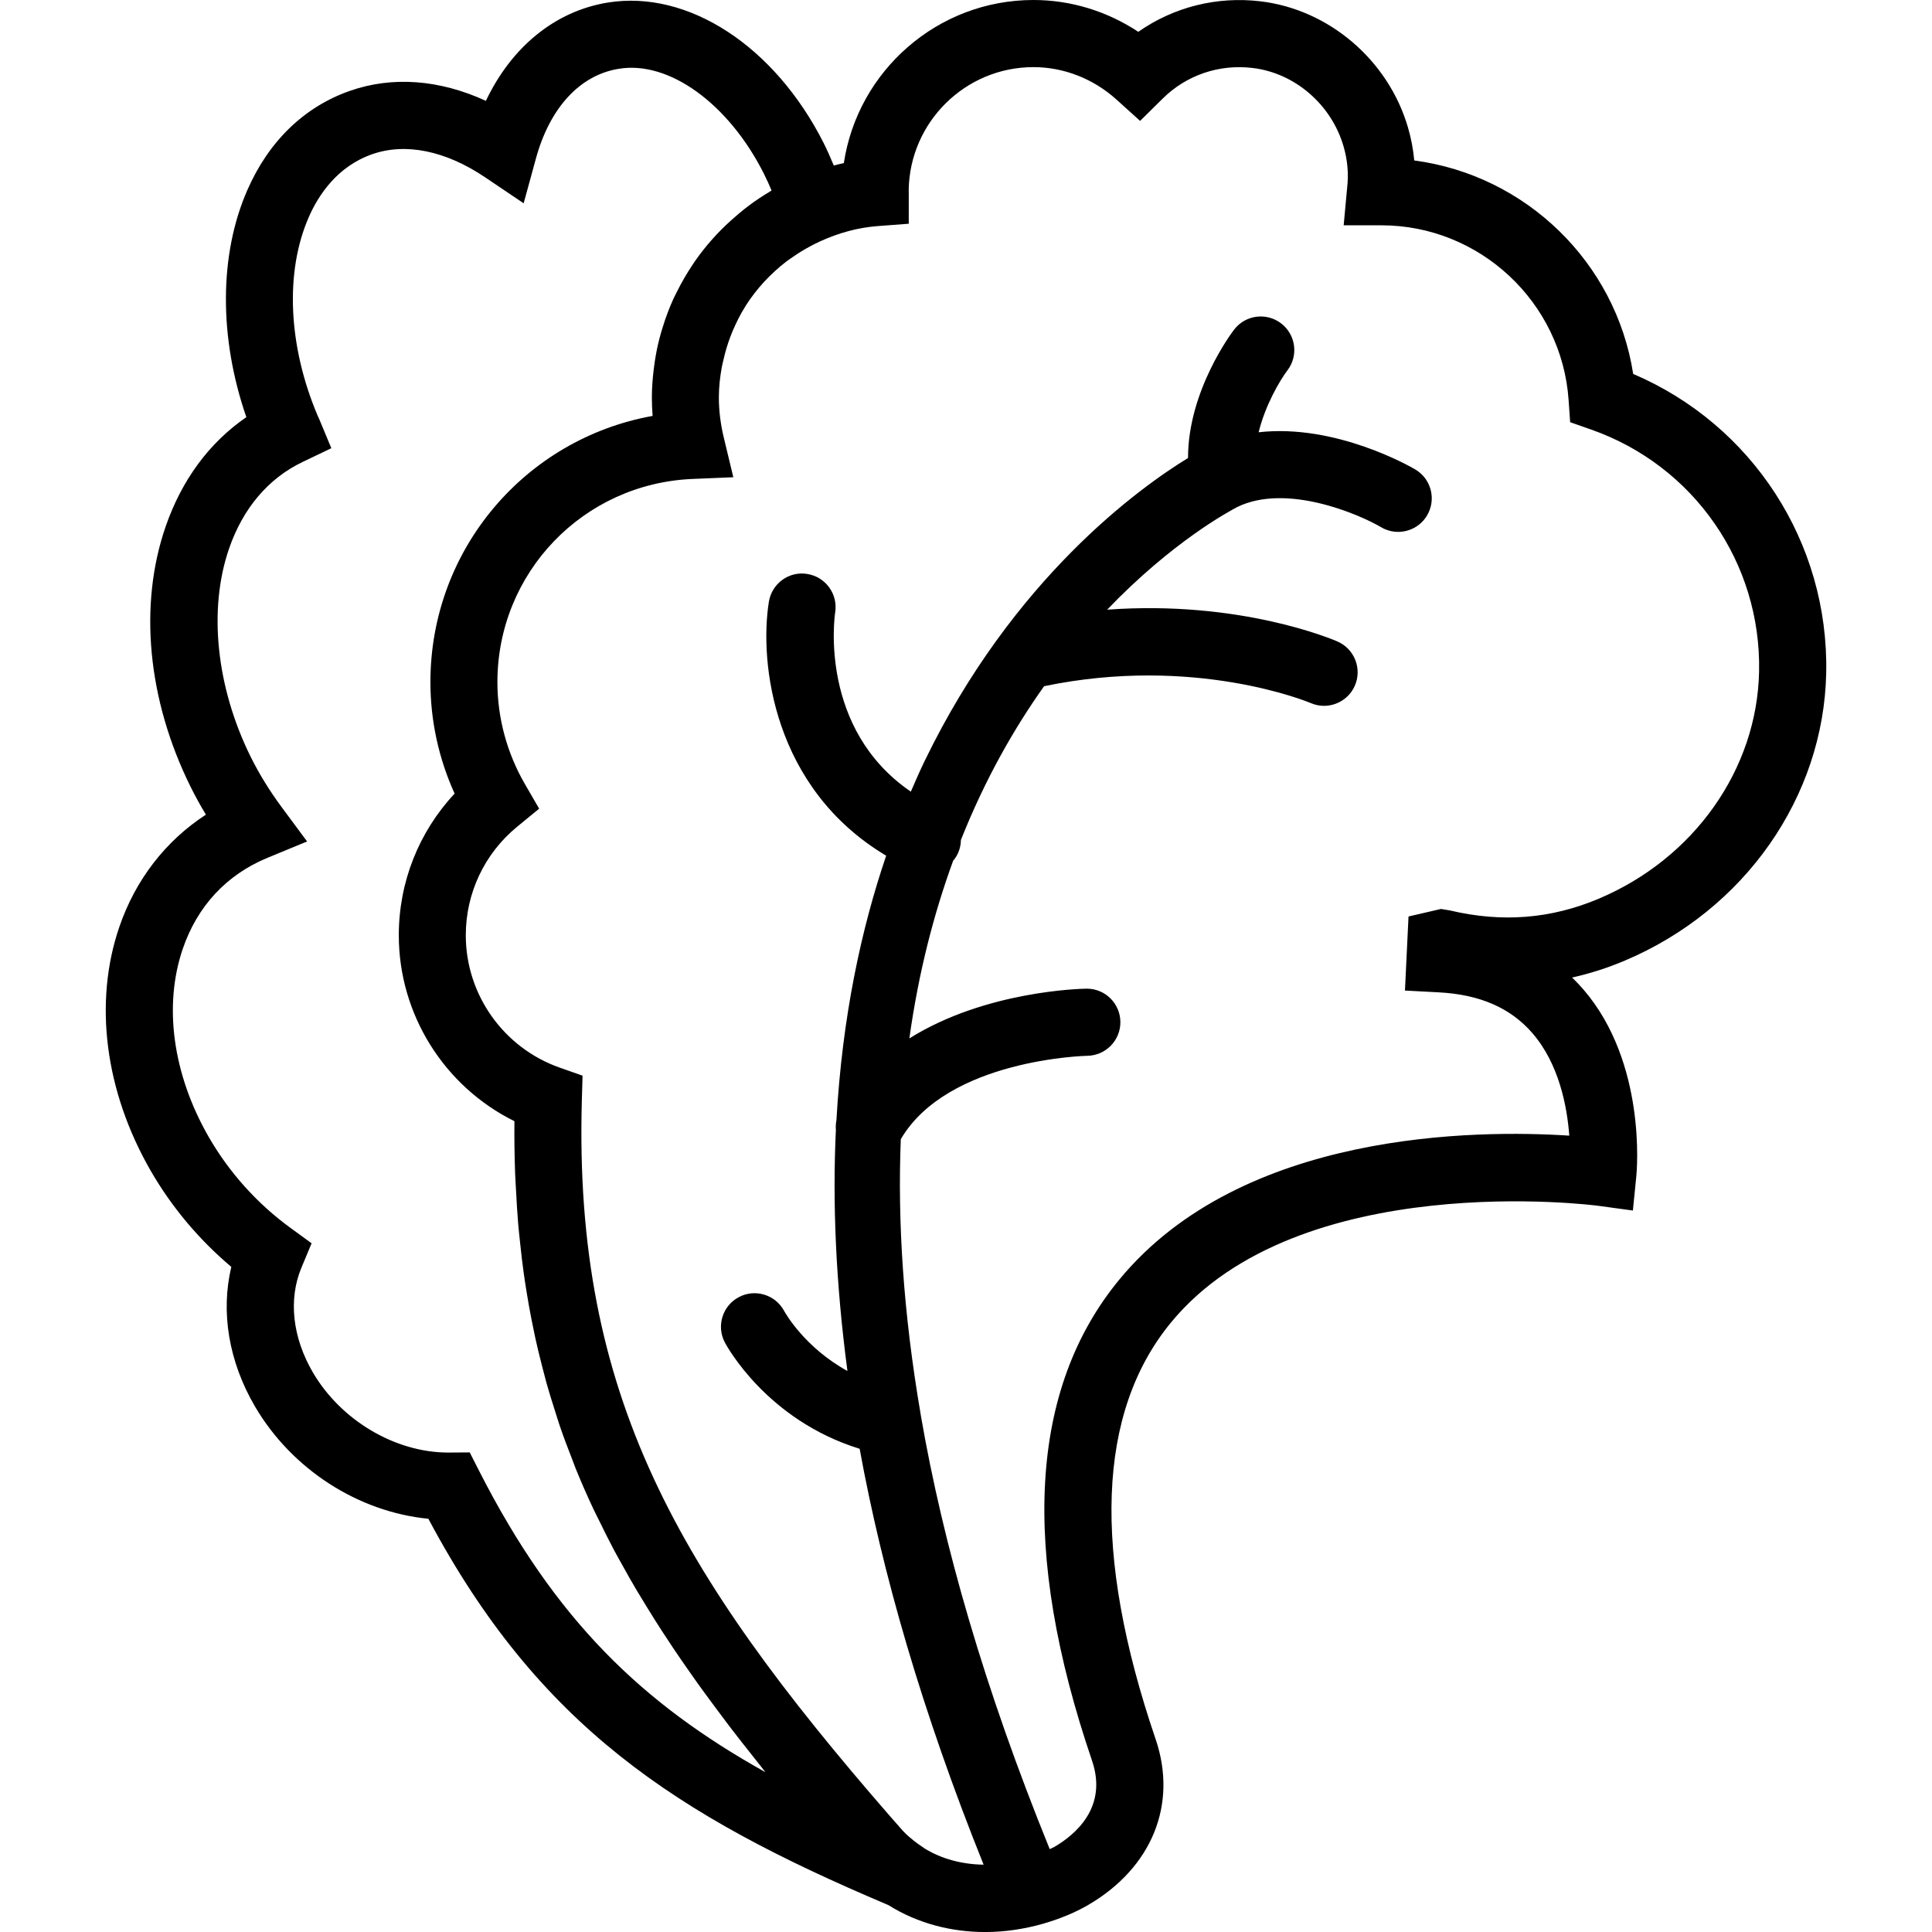
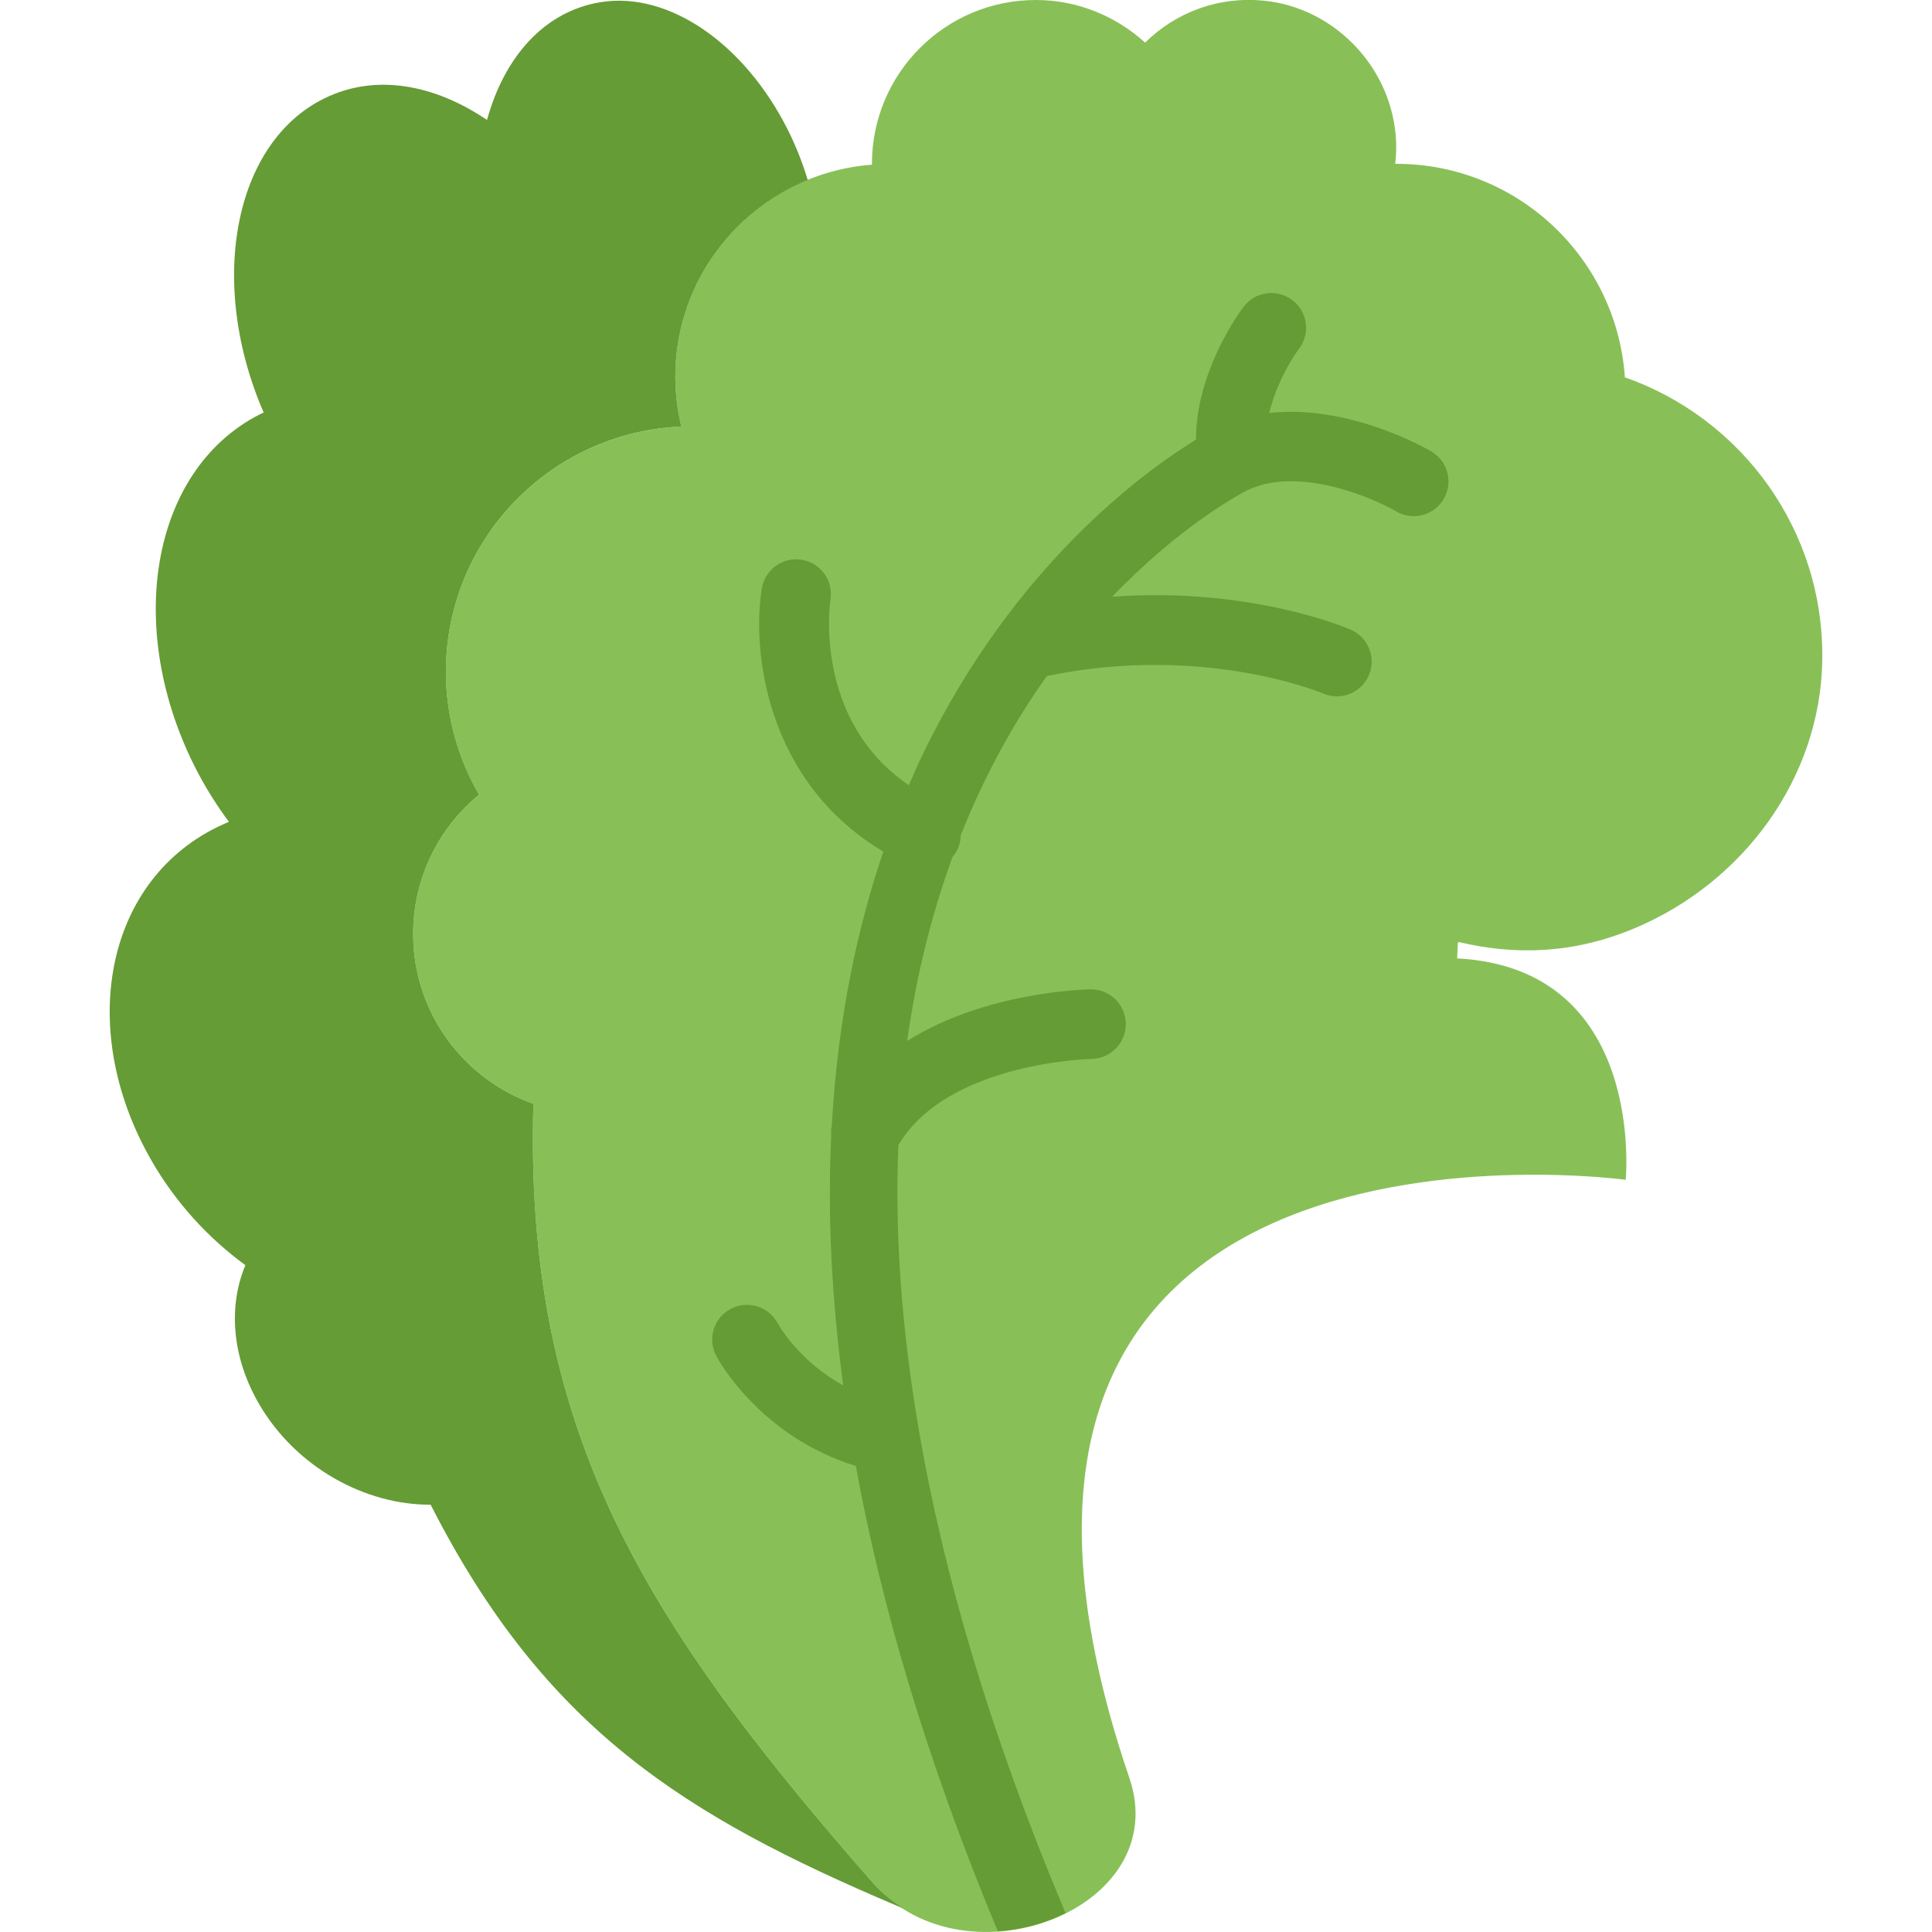
- <svg xmlns="http://www.w3.org/2000/svg" version="1.1" id="Capa_1" x="0px" y="0px" viewBox="0 0 57.563 57.563" style="enable-background:new 0 0 57.563 57.563;" xml:space="preserve">
-   <path d="M54.411,20.052c0.08-3.894-2.207-7.397-5.751-8.911c-0.517-3.323-3.195-5.92-6.523-6.36  c-0.03-0.331-0.093-0.661-0.188-0.987c-0.587-2.004-2.354-3.513-4.395-3.755c-1.304-0.155-2.591,0.174-3.639,0.909  C32.984,0.332,31.901,0,30.791,0c-2.859,0-5.235,2.112-5.649,4.858c-0.102,0.021-0.2,0.05-0.3,0.074  c-0.094-0.227-0.191-0.451-0.301-0.669C23.08,1.371,20.5-0.31,18.109,0.076c-1.569,0.255-2.869,1.321-3.632,2.929  c-1.38-0.635-2.788-0.743-4.06-0.295C9.06,3.188,8.006,4.209,7.369,5.664c-0.845,1.928-0.846,4.407-0.029,6.765  c-1.101,0.756-1.924,1.867-2.405,3.26c-0.809,2.339-0.539,5.161,0.74,7.746c0.14,0.282,0.293,0.562,0.46,0.837  c-1.201,0.781-2.1,1.939-2.582,3.352c-0.766,2.242-0.427,4.884,0.93,7.246c0.623,1.085,1.448,2.068,2.409,2.876  c-0.321,1.344-0.078,2.821,0.704,4.158c1.101,1.878,3.081,3.144,5.167,3.347c3.286,6.171,7.363,8.821,13.637,11.481l0.07,0.03  c0.882,0.553,1.888,0.802,2.883,0.802c0.591,0,1.174-0.091,1.724-0.247c0.009-0.003,0.018-0.002,0.027-0.005  c0.004-0.002,0.007-0.005,0.011-0.007c0.468-0.137,0.914-0.318,1.31-0.549c1.898-1.108,2.667-3.001,2.006-4.939  c-1.896-5.563-1.742-9.741,0.459-12.415c3.809-4.627,12.646-3.49,12.733-3.475l1.028,0.14l0.103-1.032  c0.014-0.136,0.309-3.358-1.571-5.547c-0.109-0.127-0.224-0.248-0.343-0.363c0.531-0.118,1.057-0.286,1.573-0.505  C51.98,27.112,54.335,23.75,54.411,20.052z M14.275,43.824l-0.28-0.55l-0.617,0.004c-0.009,0-0.018,0-0.026,0  c-1.575,0-3.192-0.956-4.029-2.386c-0.61-1.042-0.735-2.179-0.343-3.12l0.304-0.729l-0.638-0.465  c-0.983-0.716-1.823-1.651-2.429-2.706c-1.069-1.863-1.351-3.906-0.771-5.604c0.434-1.27,1.305-2.206,2.519-2.708l1.185-0.489  l-0.763-1.029c-0.357-0.483-0.667-0.986-0.919-1.495c-1.027-2.076-1.268-4.396-0.642-6.205c0.414-1.2,1.172-2.092,2.19-2.578  l0.856-0.41l-0.365-0.877l-0.044-0.095c-0.879-2.076-0.978-4.283-0.262-5.915c0.285-0.651,0.844-1.505,1.881-1.87  c0.998-0.352,2.191-0.108,3.366,0.682l1.154,0.778l0.368-1.343c0.414-1.506,1.31-2.477,2.46-2.663  c1.499-0.255,3.275,1.037,4.324,3.113c0.084,0.167,0.162,0.337,0.234,0.511c-0.023,0.013-0.042,0.03-0.065,0.043  c-0.205,0.122-0.404,0.254-0.595,0.396c-0.115,0.084-0.223,0.174-0.332,0.265c-0.073,0.061-0.144,0.124-0.214,0.187  c-0.402,0.361-0.759,0.763-1.066,1.202c-0.023,0.033-0.044,0.066-0.067,0.099c-0.177,0.262-0.335,0.534-0.476,0.817  c-0.035,0.069-0.071,0.138-0.104,0.208c-0.061,0.134-0.117,0.269-0.17,0.407c-0.056,0.144-0.104,0.29-0.15,0.438  c-0.038,0.123-0.076,0.245-0.107,0.371c-0.055,0.215-0.098,0.434-0.132,0.656c-0.012,0.081-0.023,0.161-0.033,0.243  c-0.033,0.274-0.055,0.551-0.055,0.833c0,0.183,0.008,0.366,0.022,0.552c-3.79,0.682-6.62,3.975-6.62,7.932  c0,1.144,0.247,2.278,0.721,3.321c-1.065,1.139-1.663,2.638-1.663,4.22c0,2.364,1.358,4.508,3.445,5.54  c-0.005,0.535,0.003,1.056,0.021,1.567c0.006,0.167,0.019,0.329,0.027,0.494c0.017,0.34,0.037,0.679,0.065,1.01  c0.016,0.189,0.038,0.374,0.057,0.56c0.031,0.299,0.065,0.596,0.106,0.887c0.026,0.19,0.056,0.379,0.086,0.566  c0.045,0.28,0.094,0.557,0.148,0.831c0.036,0.185,0.074,0.369,0.114,0.552c0.06,0.273,0.126,0.544,0.195,0.812  c0.044,0.173,0.088,0.346,0.135,0.517c0.079,0.281,0.165,0.558,0.254,0.833c0.048,0.151,0.094,0.304,0.145,0.454  c0.113,0.331,0.237,0.658,0.365,0.984c0.035,0.089,0.066,0.181,0.102,0.27c0.167,0.412,0.346,0.821,0.537,1.226  c0.054,0.115,0.114,0.229,0.17,0.343c0.141,0.29,0.284,0.579,0.437,0.867c0.082,0.154,0.17,0.308,0.256,0.463  c0.137,0.247,0.275,0.494,0.421,0.739c0.099,0.167,0.202,0.334,0.304,0.5c0.143,0.233,0.289,0.466,0.44,0.699  c0.111,0.172,0.225,0.344,0.34,0.516c0.155,0.231,0.314,0.462,0.477,0.694c0.12,0.172,0.241,0.344,0.366,0.516  c0.171,0.236,0.348,0.474,0.526,0.712c0.127,0.169,0.251,0.338,0.382,0.508c0.194,0.253,0.397,0.509,0.6,0.765  c0.124,0.157,0.244,0.312,0.371,0.47c0.011,0.014,0.022,0.028,0.033,0.042C19.134,50.756,16.538,48.268,14.275,43.824z M43.2,27.126  l-0.266-0.044l-0.968,0.224l-0.106,2.207l0.998,0.053c1.231,0.063,2.147,0.462,2.8,1.217c0.793,0.917,1.033,2.182,1.098,3.053  c-2.751-0.179-9.745-0.152-13.406,4.288c-2.676,3.245-2.949,8.068-0.813,14.336c0.473,1.389-0.5,2.204-1.122,2.567  c-0.044,0.026-0.094,0.043-0.139,0.067c-1.956-4.812-3.177-9.093-3.835-12.891c-0.004-0.024-0.006-0.047-0.011-0.07  c-0.52-3.03-0.689-5.753-0.591-8.192c1.4-2.387,5.515-2.483,5.557-2.484c0.552-0.009,0.993-0.462,0.985-1.014  c-0.008-0.548-0.453-0.986-0.999-0.986c-0.004,0-0.008,0-0.012,0c-0.163,0.002-3.014,0.064-5.276,1.482  c0.276-1.98,0.735-3.734,1.304-5.292c0.056-0.068,0.107-0.142,0.145-0.227c0.058-0.128,0.085-0.262,0.087-0.394  c0.717-1.804,1.58-3.318,2.478-4.581c4.484-0.933,7.867,0.47,7.942,0.501c0.131,0.058,0.267,0.084,0.399,0.084  c0.385,0,0.752-0.224,0.917-0.598c0.222-0.506-0.009-1.096-0.514-1.318c-0.139-0.061-2.898-1.238-6.865-0.949  c1.937-2.021,3.639-2.937,3.892-3.066c1.453-0.696,3.576,0.203,4.273,0.61c0.159,0.094,0.333,0.138,0.506,0.138  c0.342,0,0.676-0.176,0.862-0.492c0.28-0.476,0.123-1.088-0.354-1.369c-0.114-0.068-2.362-1.368-4.665-1.107  c0.197-0.811,0.634-1.548,0.857-1.844c0.335-0.438,0.251-1.065-0.188-1.4c-0.437-0.335-1.066-0.253-1.401,0.187  c-0.063,0.081-1.375,1.821-1.372,3.824c-1.455,0.891-5.214,3.592-7.844,9.02c-0.142,0.292-0.279,0.606-0.415,0.921  c-2.728-1.865-2.279-5.183-2.254-5.344c0.085-0.544-0.286-1.055-0.831-1.142c-0.544-0.092-1.058,0.285-1.145,0.83  c-0.29,1.815,0.126,5.555,3.495,7.564c-0.744,2.188-1.308,4.8-1.482,7.883c-0.02,0.097-0.024,0.191-0.016,0.287  c-0.104,2.161-0.004,4.558,0.344,7.183c-1.268-0.698-1.848-1.719-1.885-1.788c-0.261-0.485-0.863-0.671-1.349-0.414  c-0.488,0.257-0.677,0.862-0.419,1.351c0.053,0.101,1.25,2.314,4.017,3.169c0.672,3.688,1.853,7.811,3.693,12.391  c-0.632-0.009-1.255-0.166-1.787-0.501l0.001-0.003c-0.108-0.069-0.198-0.136-0.286-0.204c-0.109-0.089-0.219-0.176-0.315-0.283  c-0.005-0.005-0.011-0.01-0.016-0.015l-0.42-0.478c-6.262-7.207-9.396-12.479-9.147-21.295l0.021-0.729l-0.688-0.242  c-1.669-0.591-2.791-2.175-2.791-3.941c0-1.257,0.558-2.436,1.53-3.234l0.656-0.538l-0.426-0.735  c-0.535-0.925-0.818-1.974-0.818-3.033c0-3.26,2.554-5.919,5.814-6.056l1.215-0.051l-0.284-1.182  c-0.098-0.406-0.147-0.809-0.147-1.195c0-0.307,0.034-0.606,0.087-0.9c0.013-0.075,0.034-0.147,0.05-0.22  c0.052-0.229,0.117-0.454,0.199-0.671c0.022-0.06,0.045-0.119,0.07-0.178c0.109-0.257,0.233-0.507,0.381-0.741  c0.006-0.009,0.01-0.019,0.016-0.028c0.322-0.504,0.733-0.945,1.206-1.311c0.065-0.05,0.134-0.094,0.201-0.141  c0.16-0.112,0.326-0.213,0.498-0.306c0.108-0.058,0.216-0.114,0.329-0.164c0.526-0.237,1.094-0.401,1.697-0.446l0.924-0.07V5.736  l-0.002-0.078C27.108,3.636,28.761,2,30.791,2c0.904,0,1.784,0.344,2.477,0.969l0.701,0.633l0.672-0.664  c0.706-0.698,1.675-1.032,2.678-0.913c1.256,0.148,2.346,1.085,2.71,2.331c0.121,0.411,0.157,0.829,0.108,1.242l-0.103,1.115h1.125  c2.927,0,5.376,2.288,5.577,5.209l0.046,0.657l0.621,0.218c3.063,1.074,5.075,3.973,5.008,7.214c-0.06,2.91-1.935,5.565-4.776,6.765  C46.205,27.379,44.754,27.493,43.2,27.126z" />
+ <svg xmlns="http://www.w3.org/2000/svg" version="1.1" id="Capa_1" x="0px" y="0px" viewBox="0 0 55.569 55.569" style="enable-background:new 0 0 55.569 55.569;" xml:space="preserve">
+   <g>
+     <path style="fill:#88C057;" d="M41.971,27.098c1.551,0.368,3.246,0.36,5.054-0.403c3.108-1.311,5.318-4.292,5.387-7.665   c0.078-3.778-2.319-7-5.677-8.178c-0.236-3.43-3.086-6.14-6.575-6.14c-0.01,0-0.02,0.001-0.03,0.001   c0.062-0.519,0.027-1.068-0.141-1.641c-0.472-1.61-1.887-2.845-3.553-3.043c-1.366-0.162-2.62,0.327-3.499,1.196   C32.103,0.472,31.007,0,29.792,0c-2.603,0-4.713,2.11-4.713,4.713c0,0.008,0.002,0.016,0.002,0.024   c-3.164,0.24-5.658,2.878-5.658,6.103c0,0.493,0.064,0.97,0.174,1.429c-3.766,0.157-6.773,3.25-6.773,7.054   c0,1.289,0.35,2.493,0.953,3.534c-1.157,0.951-1.895,2.393-1.895,4.007c0,2.257,1.445,4.172,3.459,4.884   c-0.26,9.217,3.029,14.655,9.392,21.98c0.114,0.131,0.229,0.263,0.345,0.394c0.025,0.028,0.05,0.056,0.075,0.084   c2.646,2.969,8.614,0.695,7.33-3.069c-6.855-20.11,14.275-17.203,14.275-17.203s0.604-6.083-4.847-6.368   c0.007-0.152,0.014-0.305,0.021-0.457C41.946,27.106,41.957,27.101,41.971,27.098z" />
+     <path style="fill:#659C35;" d="M25.154,54.206c-0.025-0.028-0.05-0.056-0.075-0.084c-0.116-0.131-0.231-0.262-0.345-0.394   c-6.364-7.325-9.653-12.763-9.392-21.98c-2.014-0.712-3.459-2.627-3.459-4.884c0-1.615,0.738-3.056,1.895-4.007   c-0.602-1.041-0.953-2.245-0.953-3.534c0-3.804,3.007-6.898,6.773-7.054c-0.11-0.459-0.174-0.936-0.174-1.429   c0-2.562,1.576-4.748,3.809-5.662c-0.148-0.485-0.336-0.974-0.583-1.463c-1.232-2.441-3.4-3.974-5.379-3.652   c-1.631,0.265-2.772,1.596-3.263,3.386C12.64,2.528,11.122,2.17,9.751,2.653c-2.939,1.035-3.866,5.261-2.183,9.175   c0.005,0.012,0.012,0.022,0.017,0.034c-3.186,1.522-4.033,6.047-2.013,10.129c0.295,0.595,0.638,1.142,1.012,1.647   c-3.519,1.455-4.448,5.873-2.232,9.734c0.708,1.234,1.654,2.25,2.706,3.017C6.56,37.58,6.668,39.045,7.46,40.397   c1.063,1.816,3.058,2.894,4.926,2.881c3.283,6.447,7.311,8.948,13.41,11.536c0.064,0.027,0.128,0.054,0.192,0.08   C25.688,54.704,25.403,54.486,25.154,54.206z" />
+     <path style="fill:#659C35;" d="M27.545,24.419c0.058-0.128,0.085-0.262,0.087-0.394c0.717-1.804,1.58-3.318,2.478-4.581   c4.484-0.932,7.867,0.469,7.942,0.501c0.131,0.058,0.267,0.084,0.399,0.084c0.385,0,0.752-0.224,0.917-0.598   c0.222-0.506-0.009-1.096-0.514-1.318c-0.139-0.06-2.898-1.238-6.865-0.949c1.938-2.021,3.639-2.938,3.893-3.066   c1.453-0.696,3.576,0.204,4.273,0.61c0.159,0.094,0.333,0.138,0.506,0.138c0.342,0,0.676-0.176,0.862-0.492   c0.28-0.476,0.123-1.088-0.354-1.369c-0.114-0.068-2.362-1.367-4.665-1.106c0.197-0.811,0.634-1.549,0.857-1.845   c0.335-0.438,0.251-1.065-0.188-1.4c-0.437-0.335-1.066-0.253-1.401,0.187c-0.063,0.081-1.375,1.821-1.372,3.824   c-1.455,0.891-5.214,3.592-7.844,9.02c-0.142,0.292-0.279,0.606-0.415,0.921c-2.728-1.865-2.279-5.183-2.254-5.344   c0.085-0.544-0.286-1.055-0.831-1.142c-0.544-0.087-1.058,0.285-1.145,0.83c-0.29,1.815,0.126,5.555,3.495,7.564   c-0.744,2.188-1.308,4.8-1.482,7.883c-0.02,0.097-0.024,0.191-0.016,0.287c-0.104,2.161-0.004,4.558,0.344,7.183   c-1.268-0.698-1.848-1.719-1.885-1.788c-0.261-0.485-0.863-0.67-1.349-0.414c-0.488,0.257-0.677,0.862-0.419,1.351   c0.053,0.101,1.25,2.314,4.017,3.169c0.721,3.956,2.006,8.398,4.084,13.383c0.685-0.045,1.352-0.226,1.942-0.52   c-0.003-0.008-0.002-0.017-0.005-0.026c-2.181-5.189-3.497-9.76-4.197-13.799c-0.004-0.024-0.006-0.047-0.011-0.07   c-0.52-3.03-0.689-5.753-0.591-8.192c1.4-2.387,5.515-2.483,5.557-2.484c0.552-0.009,0.993-0.462,0.985-1.014   c-0.008-0.548-0.453-0.986-0.999-0.986c-0.004,0-0.008,0-0.012,0c-0.163,0.002-3.014,0.064-5.276,1.482   c0.276-1.98,0.735-3.734,1.304-5.292C27.456,24.578,27.507,24.503,27.545,24.419z" />
+   </g>
  <g>
</g>
  <g>
</g>
  <g>
</g>
  <g>
</g>
  <g>
</g>
  <g>
</g>
  <g>
</g>
  <g>
</g>
  <g>
</g>
  <g>
</g>
  <g>
</g>
  <g>
</g>
  <g>
</g>
  <g>
</g>
  <g>
</g>
</svg>
